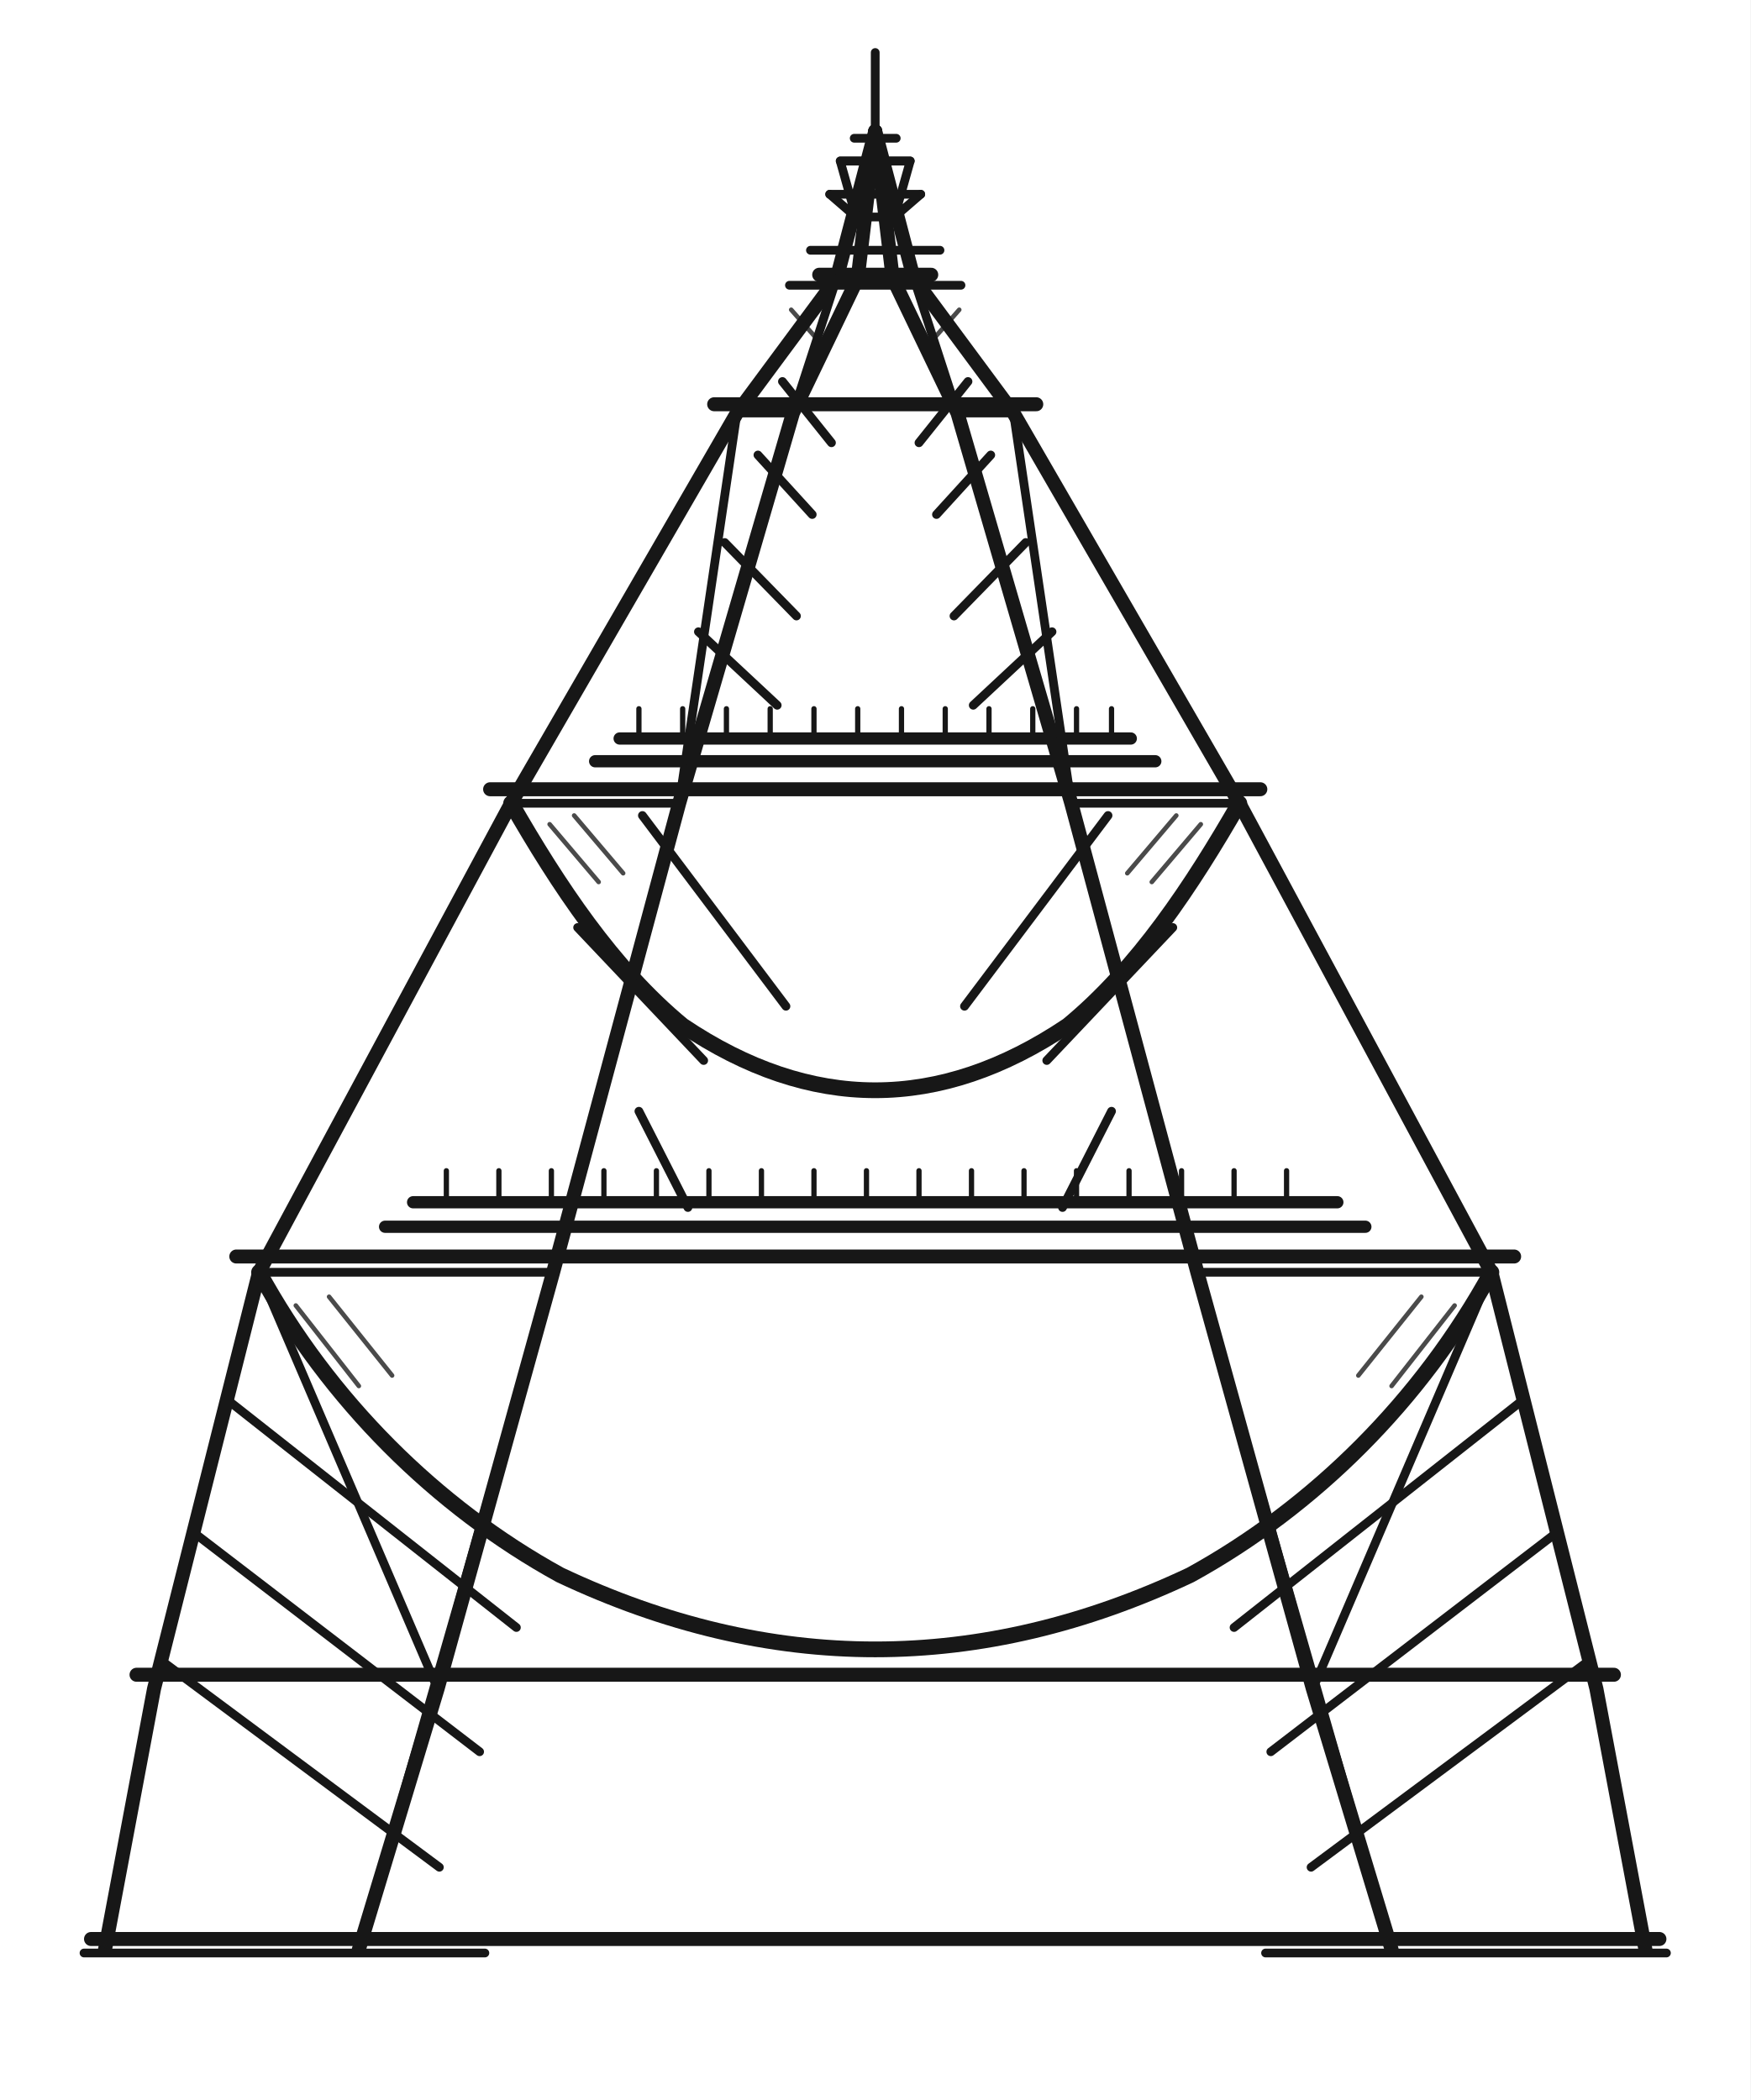
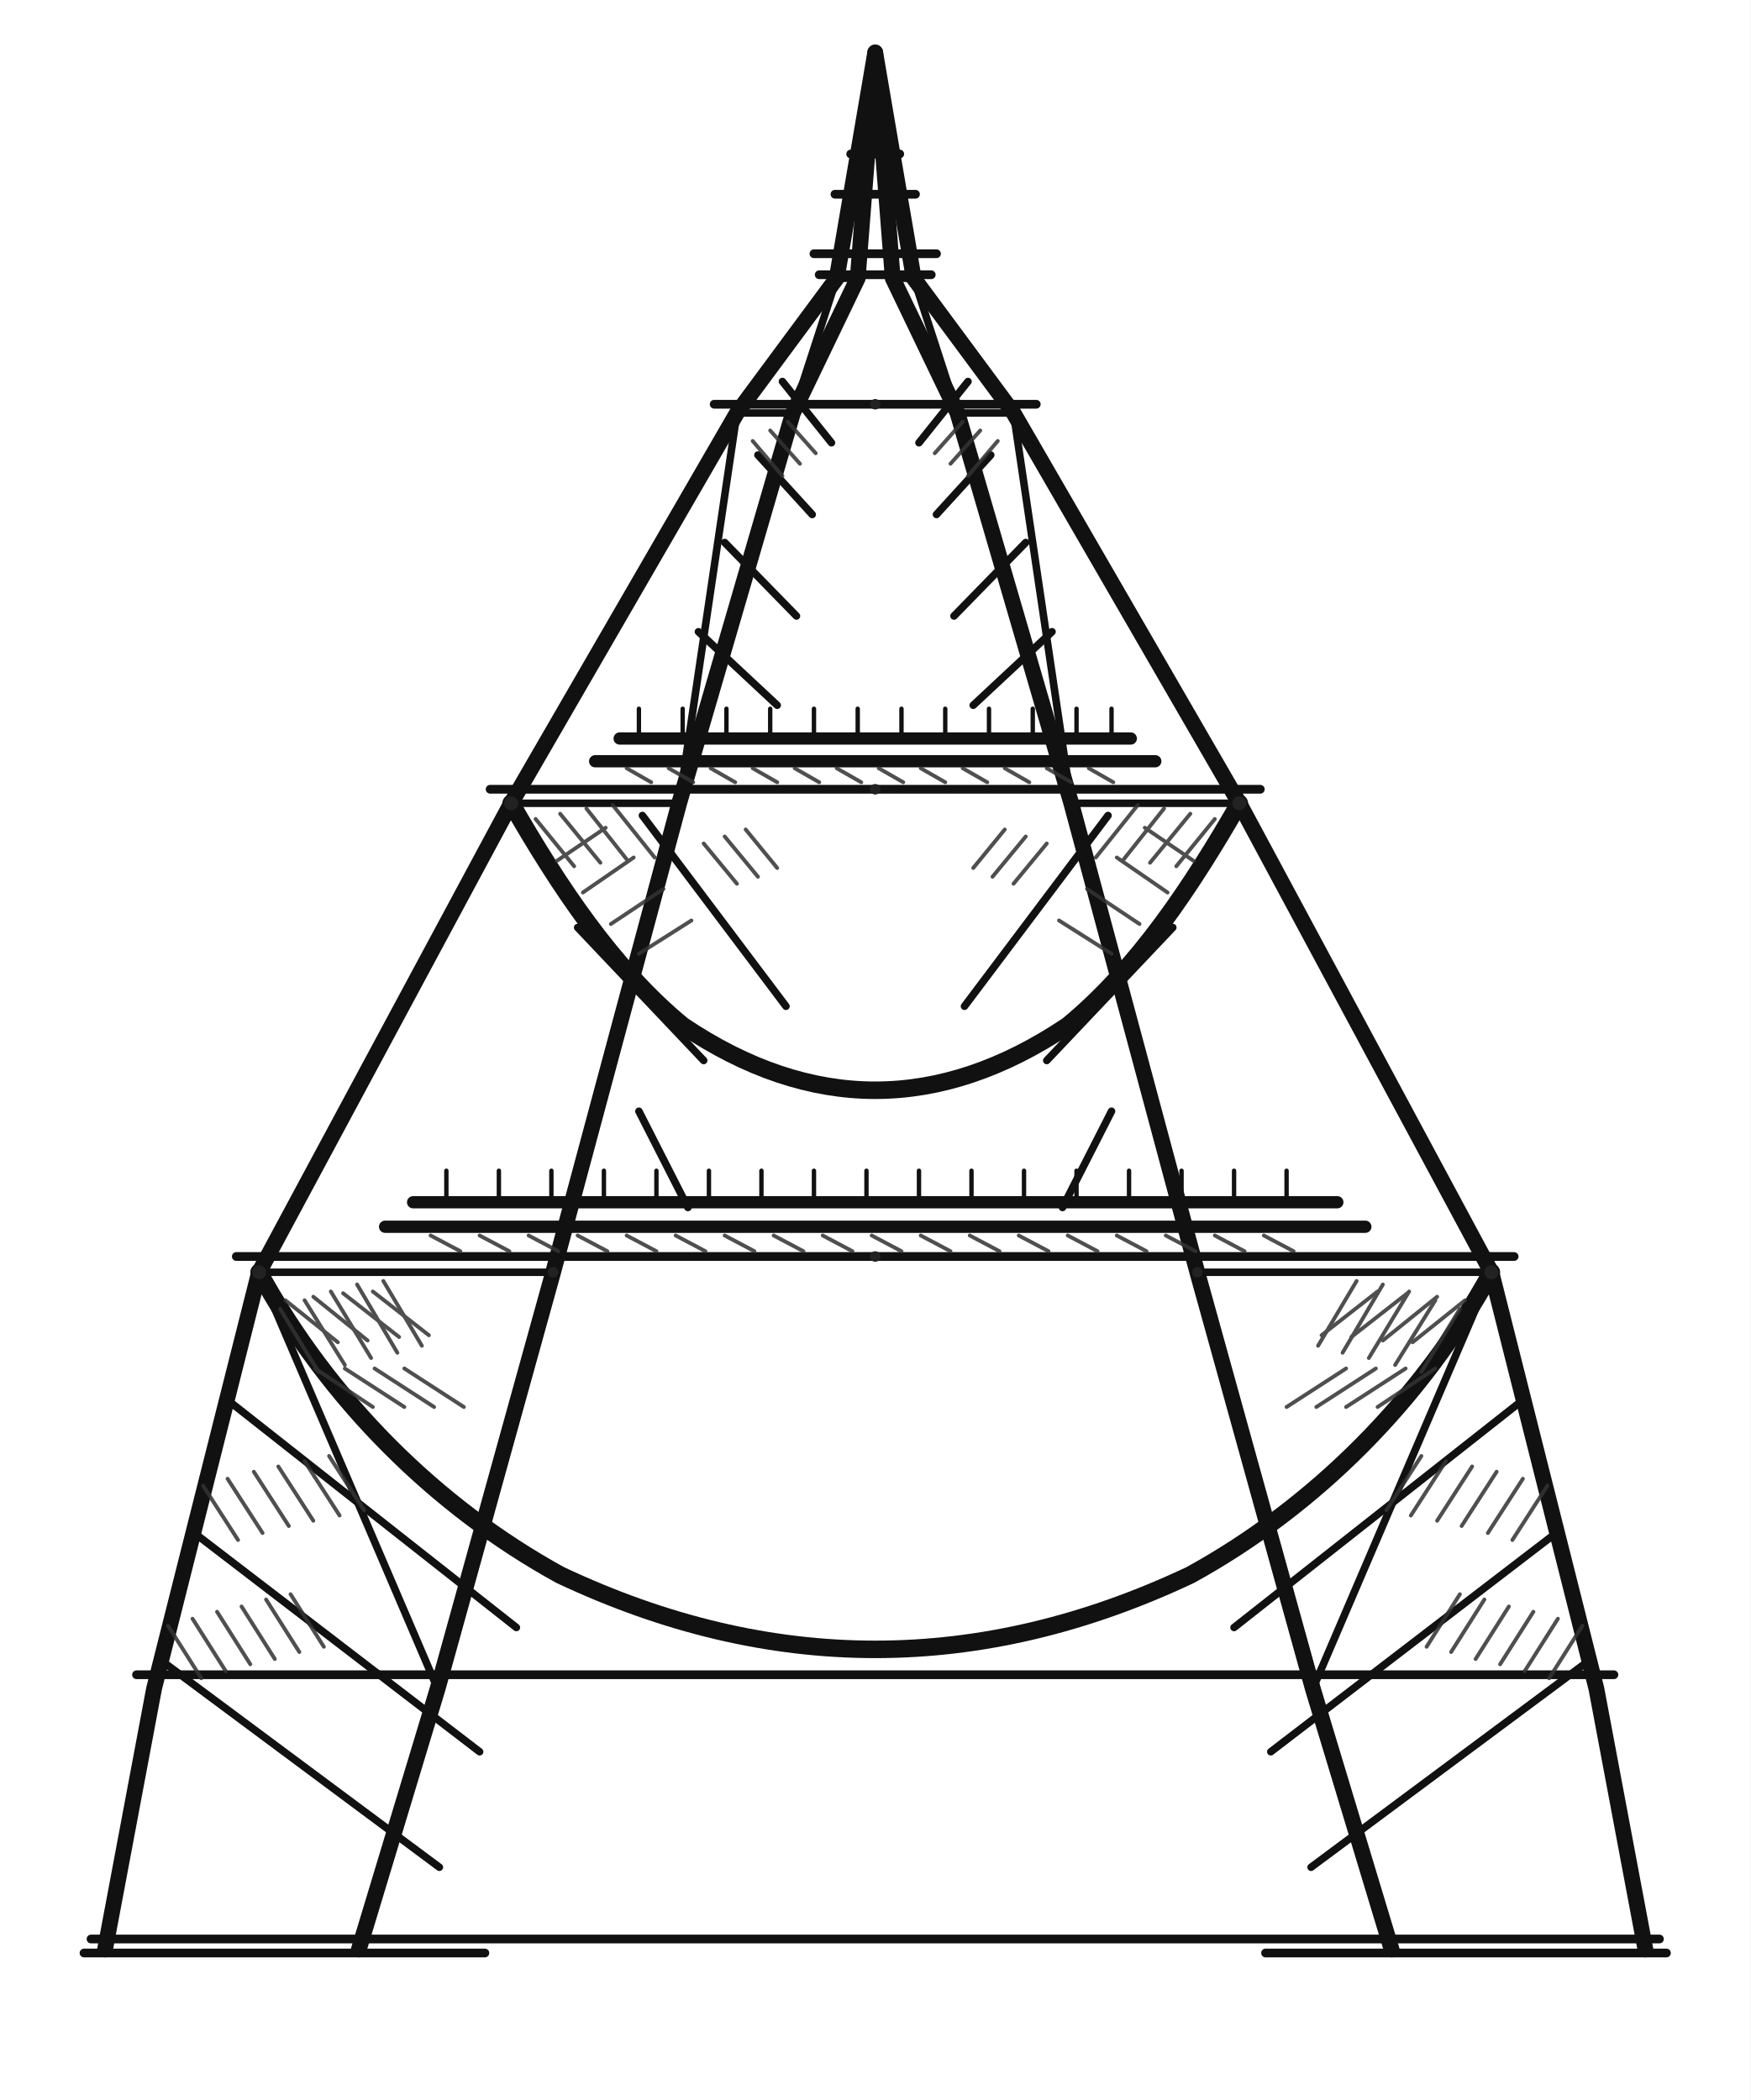
<svg xmlns="http://www.w3.org/2000/svg" width="1000" height="1200" viewBox="0 0 1000 1200">
  <rect width="1000" height="1200" fill="#fff" />
-   <g fill="none" stroke="#171717" stroke-linecap="round" stroke-linejoin="round">
-     <g stroke-width="8">
-       <path d="M500 75 L478 159 L421 236 L292 459 L148 727 L88 965 L60 1114" />
-       <path d="M500 75 L522 159 L579 236 L708 459 L852 727 L912 965 L940 1114" />
-       <path d="M500 75 L490 159 L453 236 L388 459 L316 727 L250 965 L205 1114" />
-       <path d="M500 75 L510 159 L547 236 L612 459 L684 727 L750 965 L795 1114" />
-       <path d="M468 157 L532 157 M408 231 L592 231 M280 451 L720 451 M135 718 L865 718 M78 957 L922 957 M52 1108 L948 1108" />
+   <g fill="none" stroke="#111" stroke-linecap="round" stroke-linejoin="round">
+     <g stroke-width="9">
+       <path d="M500 30 L478 159 L421 236 L292 459 L148 727 L88 965 L60 1114 M500 30 L522 159 L579 236 L708 459 L852 727 L912 965 L940 1114" />
+       <path d="M500 30 L490 159 L453 236 L388 459 L316 727 L250 965 L205 1114 M500 30 L510 159 L547 236 L612 459 L684 727 L750 965 L795 1114" />
    </g>
    <g stroke-width="5">
-       <path d="M500 30V77 M488 79H512 M480 92H520 M474 111H526 M463 143H537 M451 163H549" />
-       <path d="M480 92H520L511 124H489Z M474 111L489 124 M526 111L511 124" />
+       <path d="M468 157H532 M408 231H592 M280 451H720 M135 718H865 M78 957H922 M52 1108H948" />
+       <path d="M500 30V80 M486 88H514 M477 111H523 M465 145H535" />
+     </g>
+     <g stroke-width="10">
+       <path d="M292 459 C319 506 350 553 390 586 Q500 660 610 586 C650 553 681 506 708 459" />
+       <path d="M148 727 C188 800 249 861 320 900 Q500 985 680 900 C751 861 812 800 852 727" />
    </g>
    <g stroke-width="7">
      <path d="M354 422H646 M340 435H660 M236 687H764 M220 701H780" />
    </g>
-     <g stroke-width="3">
+     <g stroke-width="2.5">
      <path d="M365 405V422 M390 405V422 M415 405V422 M440 405V422 M465 405V422 M490 405V422 M515 405V422 M540 405V422 M565 405V422 M590 405V422 M615 405V422 M635 405V422" />
      <path d="M255 669V687 M285 669V687 M315 669V687 M345 669V687 M375 669V687 M405 669V687 M435 669V687 M465 669V687 M495 669V687 M525 669V687 M555 669V687 M585 669V687 M615 669V687 M645 669V687 M675 669V687 M705 669V687 M735 669V687" />
    </g>
-     <g stroke-width="9">
-       <path d="M292 459 C319 506 350 553 390 586 Q500 660 610 586 C650 553 681 506 708 459" />
-       <path d="M148 727 C188 800 249 861 320 900 Q500 985 680 900 C751 861 812 800 852 727" />
-     </g>
-     <g stroke-width="5">
+     <g stroke-width="4.3">
      <path d="M148 727L316 727L205 1114 M852 727L684 727L795 1114 M148 727L250 965L316 727 M852 727L750 965L684 727" />
      <path d="M130 800L295 930 M111 876L274 1001 M95 951L251 1067 M870 800L705 930 M889 876L726 1001 M905 951L749 1067" />
      <path d="M292 459L388 459L316 727 M708 459L612 459L684 727 M292 459L421 236L388 459 M708 459L579 236L612 459" />
      <path d="M330 530L402 606 M367 466L449 575 M670 530L598 606 M633 466L551 575 M365 635L393 690 M635 635L607 690" />
      <path d="M421 236L453 236L388 459 M579 236L547 236L612 459 M453 236L478 159L490 159 M547 236L522 159L510 159" />
      <path d="M433 260L464 294 M447 218L475 253 M566 260L535 294 M553 218L525 253 M414 310L455 352 M586 310L545 352 M399 361L444 403 M601 361L556 403" />
    </g>
-     <g stroke-width="2.6" opacity=".78">
-       <path d="M169 746l36 46 M188 741l36 45 M831 746l-36 46 M812 741l-36 45" />
-       <path d="M314 471l28 33 M328 466l28 33 M686 471l-28 33 M672 466l-28 33" />
-       <path d="M452 177l15 17 M548 177l-15 17" />
+     <g stroke="#333" stroke-width="2.2" opacity=".86">
+       <path d="M160 748l22 36 M174 743l23 37 M189 738l23 38 M204 734l23 39 M219 732l22 37 M834 748l-22 36 M820 743l-23 37 M805 738l-23 38 M790 734l-23 39 M775 732l-22 37" />
+       <path d="M180 782l33 22 M197 782l34 22 M214 782l34 22 M231 782l34 22 M820 782l-33 22 M803 782l-34 22 M786 782l-34 22 M769 782l-34 22" />
+       <path d="M116 849l20 31 M130 845l20 31 M145 841l20 31 M159 838l20 31 M174 835l20 31 M188 832l20 31 M884 849l-20 31 M870 845l-20 31 M855 841l-20 31 M841 838l-20 31 M826 835l-20 31 M812 832l-20 31" />
+       <path d="M96 929l19 30 M110 925l19 30 M124 921l19 30 M138 918l19 30 M152 914l19 30 M166 911l19 30 M904 929l-19 30 M890 925l-19 30 M876 921l-19 30 M862 918l-19 30 M848 914l-19 30 M834 911l-19 30" />
+       <path d="M306 468l22 27 M320 465l23 28 M335 462l23 29 M350 460l24 30 M694 468l-22 27 M680 465l-23 28 M665 462l-23 29 M650 460l-24 30" />
+       <path d="M318 492l28-19 M333 510l29-20 M349 528l30-20 M365 545l30-19 M682 492l-28-19 M667 510l-29-20 M651 528l-30-20 M635 545l-30-19" />
+       <path d="M163 743l30 24 M179 741l31 25 M196 739l32 25 M213 738l32 25 M837 743l-30 24 M821 741l-31 25 M804 739l-32 25 M787 738l-32 25" />
+       <path d="M430 252l17 20 M440 246l17 19 M450 241l16 18 M570 252l-17 20 M560 246l-17 19 M550 241l-16 18 M402 482l19 23 M414 478l19 23 M426 474l18 22 M598 482l-19 23 M586 478l-19 23 M574 474l-18 22" />
+       <path d="M358 439l14 8 M382 439l14 8 M406 439l14 8 M430 439l14 8 M454 439l14 8 M478 439l14 8 M502 439l14 8 M526 439l14 8 M550 439l14 8 M574 439l14 8 M598 439l14 8 M622 439l14 8" />
+       <path d="M246 706l17 9 M274 706l17 9 M302 706l17 9 M330 706l17 9 M358 706l17 9 M386 706l17 9 M414 706l17 9 M442 706l17 9 M470 706l17 9 M498 706l17 9 M526 706l17 9 M554 706l17 9 M582 706l17 9 M610 706l17 9 M638 706l17 9 M666 706l17 9 M694 706l17 9 M722 706l17 9" />
+     </g>
+     <g fill="#222" stroke="none">
+       <circle cx="292" cy="459" r="4" />
+       <circle cx="708" cy="459" r="4" />
+       <circle cx="148" cy="727" r="4" />
+       <circle cx="852" cy="727" r="4" />
+       <circle cx="316" cy="727" r="3" />
+       <circle cx="684" cy="727" r="3" />
+       <circle cx="500" cy="231" r="3" />
+       <circle cx="500" cy="451" r="3" />
+       <circle cx="500" cy="718" r="3" />
    </g>
    <g stroke-width="5">
      <path d="M48 1116H277 M723 1116H952" />
    </g>
  </g>
</svg>
